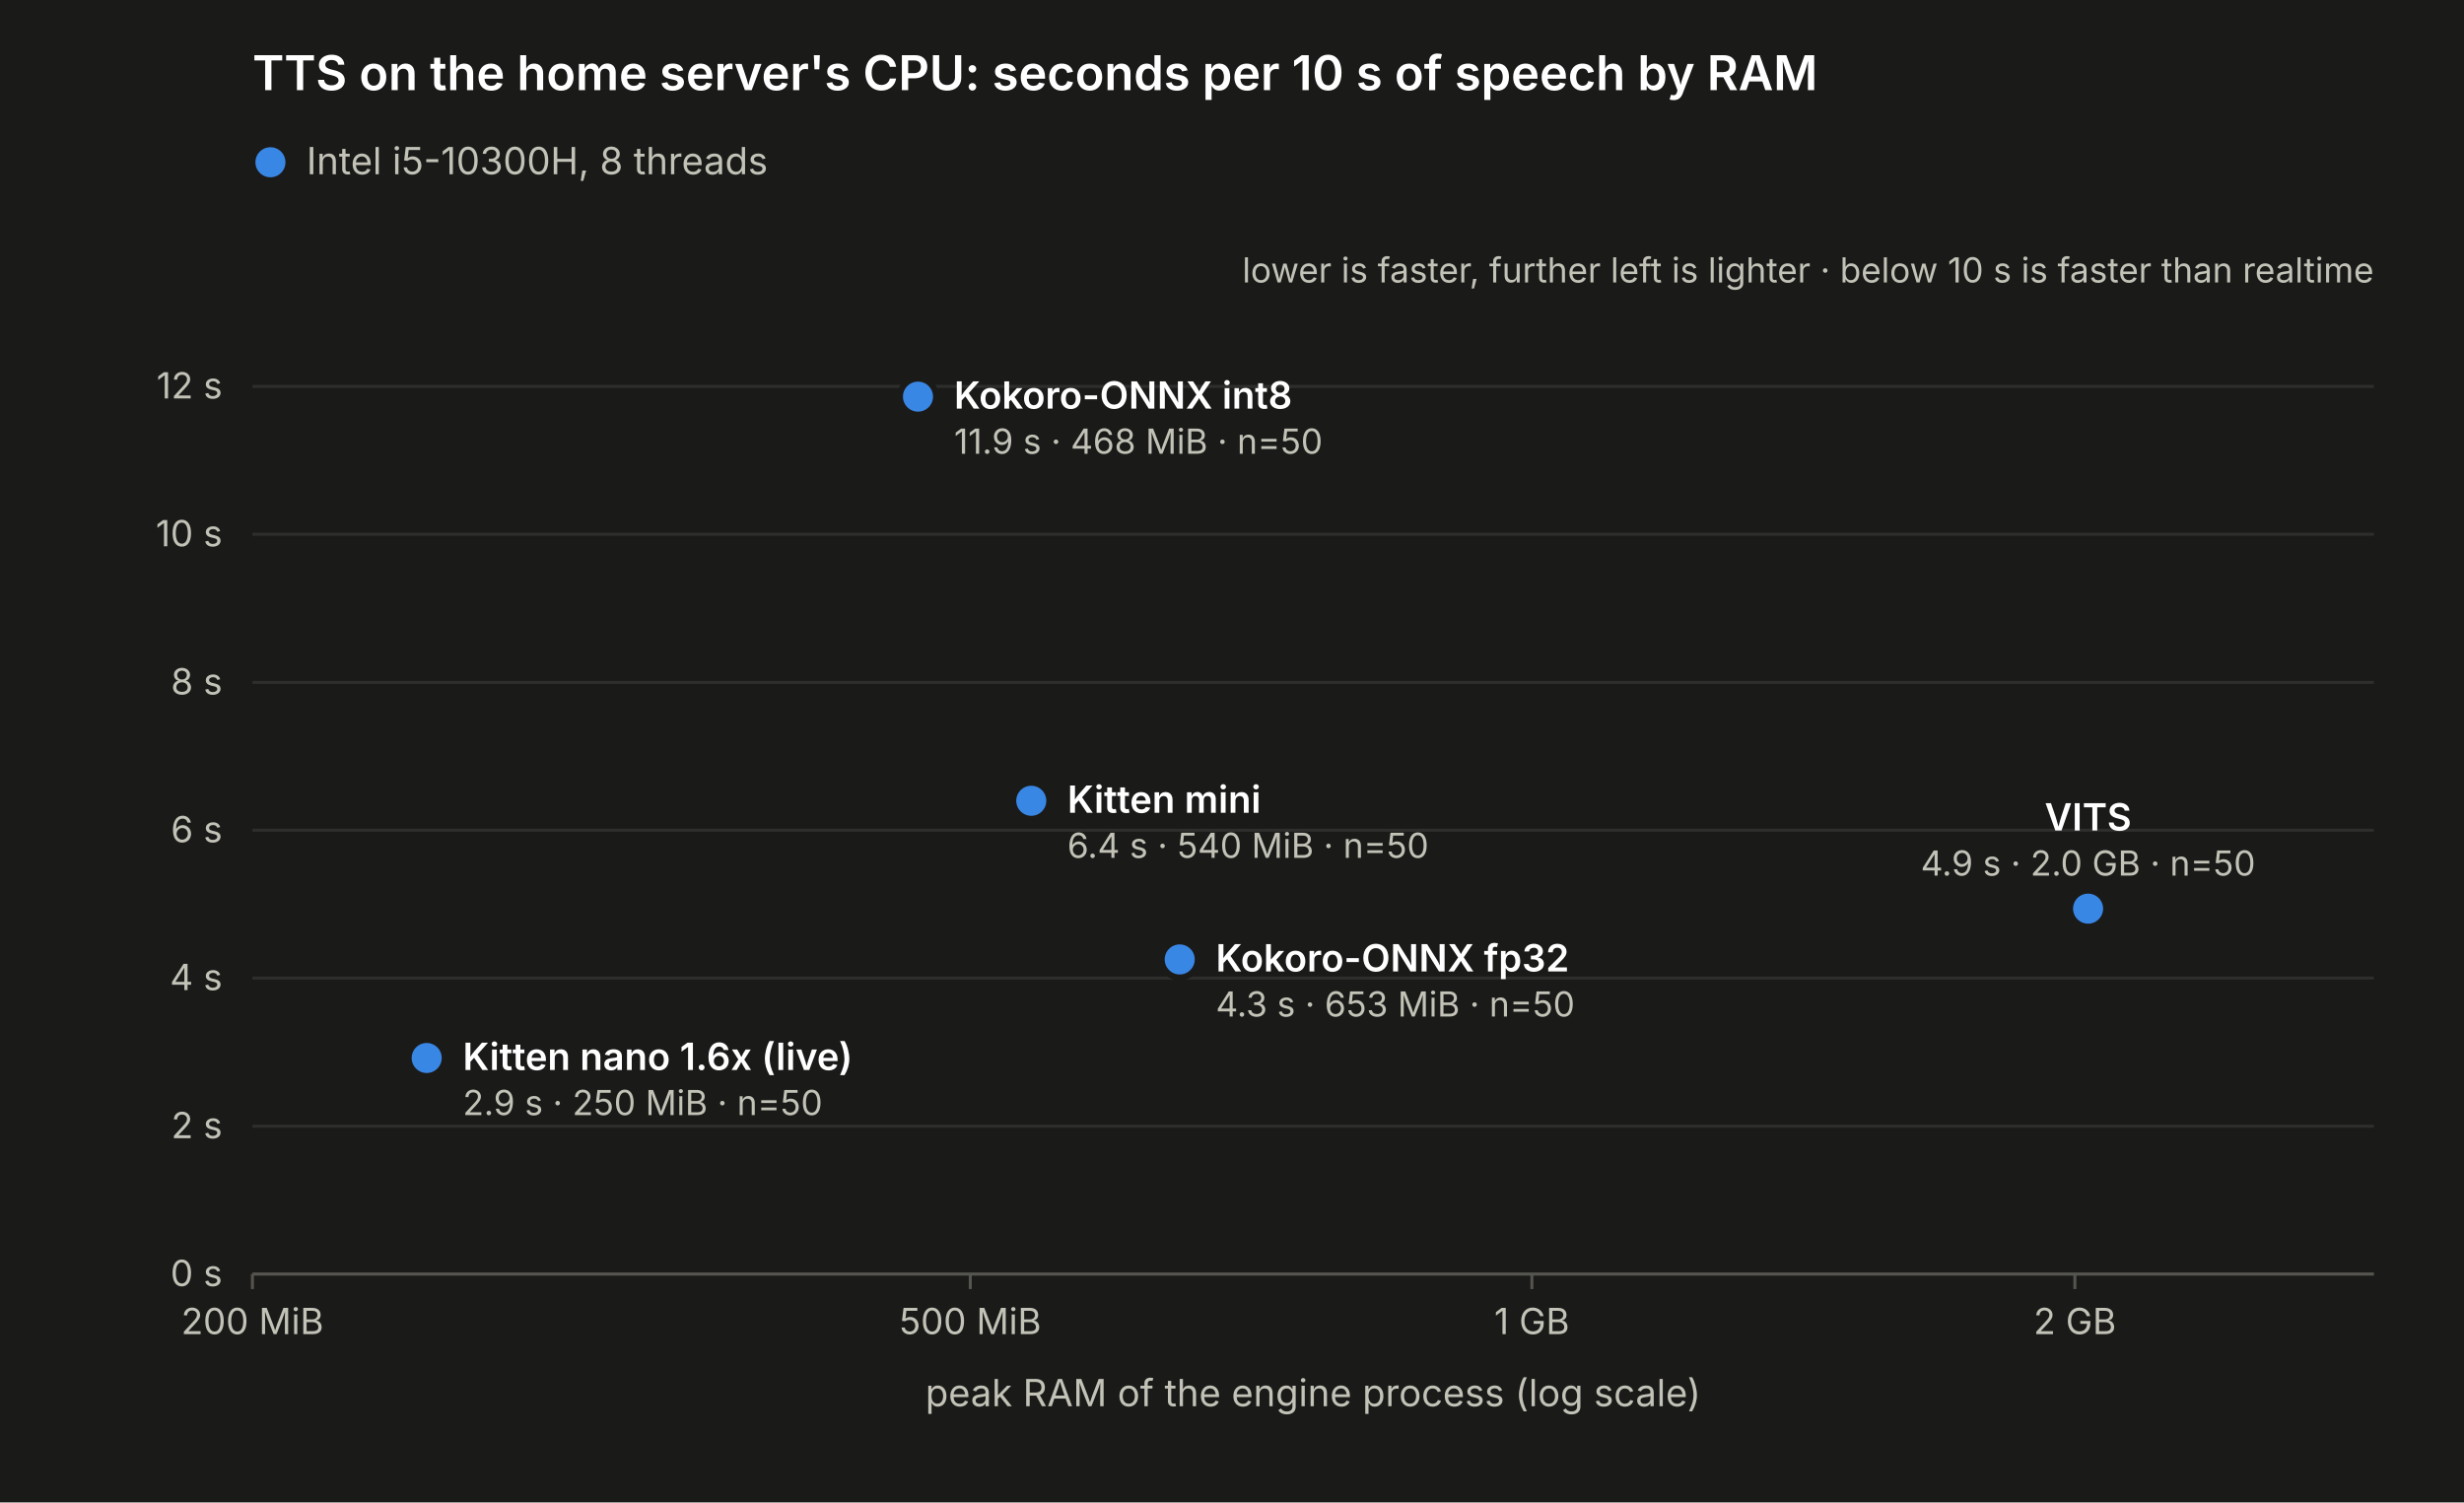
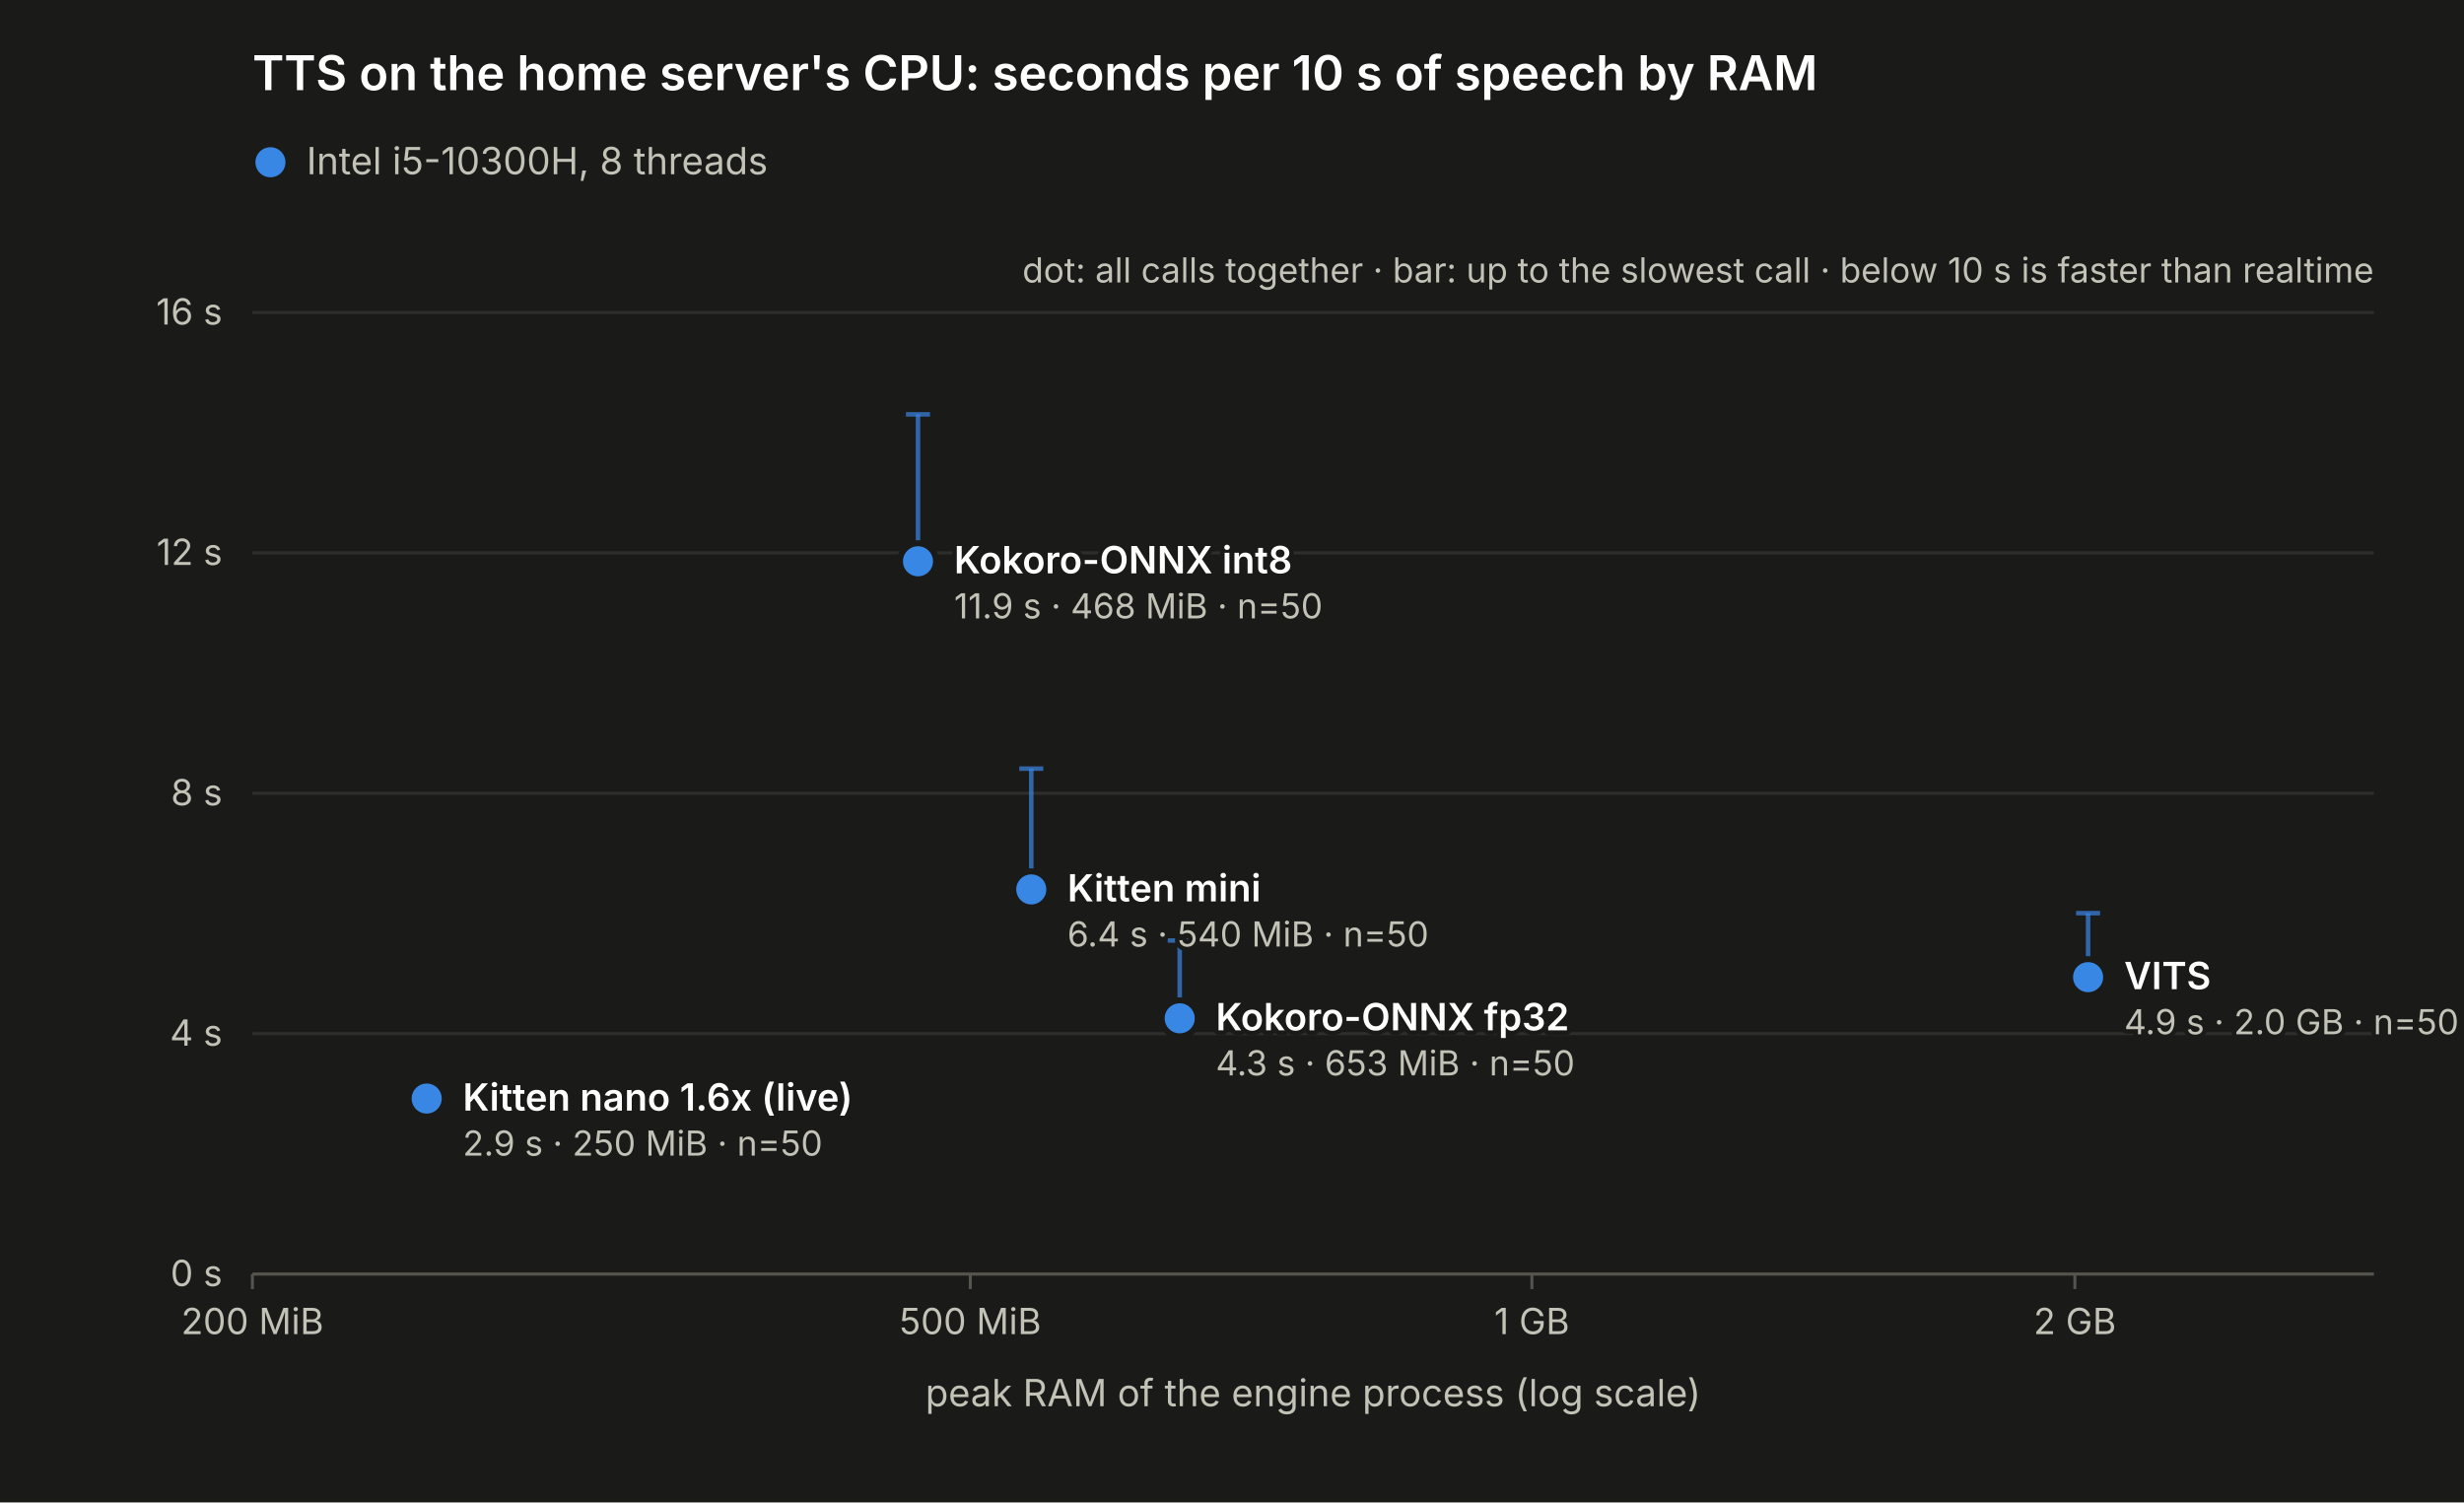
<svg xmlns="http://www.w3.org/2000/svg" viewBox="0 0 820 500" width="820" height="500" role="img" aria-labelledby="t d" font-family="system-ui, -apple-system, Segoe UI, sans-serif">
  <rect width="820" height="500" fill="#1a1a19" />
  <text x="84" y="30" font-size="16" font-weight="600" fill="#ffffff">TTS on the home server's CPU: seconds per 10 s of speech by RAM</text>
  <circle cx="90.0" cy="54.0" r="6" fill="#3987e5" stroke="#1a1a19" stroke-width="2" />
  <text x="102" y="58" font-size="12.5" fill="#c3c2b7">Intel i5-10300H, 8 threads</text>
  <line x1="84" x2="790" y1="424.0" y2="424.0" stroke="#2e2e2c" stroke-width="1" />
  <text x="74" y="428.0" font-size="12" text-anchor="end" fill="#c3c2b7">0 s</text>
-   <line x1="84" x2="790" y1="374.8" y2="374.8" stroke="#2e2e2c" stroke-width="1" />
-   <text x="74" y="378.8" font-size="12" text-anchor="end" fill="#c3c2b7">2 s</text>
-   <line x1="84" x2="790" y1="325.5" y2="325.5" stroke="#2e2e2c" stroke-width="1" />
-   <text x="74" y="329.5" font-size="12" text-anchor="end" fill="#c3c2b7">4 s</text>
-   <line x1="84" x2="790" y1="276.3" y2="276.3" stroke="#2e2e2c" stroke-width="1" />
-   <text x="74" y="280.3" font-size="12" text-anchor="end" fill="#c3c2b7">6 s</text>
-   <line x1="84" x2="790" y1="227.1" y2="227.1" stroke="#2e2e2c" stroke-width="1" />
-   <text x="74" y="231.1" font-size="12" text-anchor="end" fill="#c3c2b7">8 s</text>
-   <line x1="84" x2="790" y1="177.8" y2="177.8" stroke="#2e2e2c" stroke-width="1" />
-   <text x="74" y="181.8" font-size="12" text-anchor="end" fill="#c3c2b7">10 s</text>
-   <line x1="84" x2="790" y1="128.6" y2="128.6" stroke="#2e2e2c" stroke-width="1" />
-   <text x="74" y="132.6" font-size="12" text-anchor="end" fill="#c3c2b7">12 s</text>
+   <line x1="84" x2="790" y1="344.0" y2="344.0" stroke="#2e2e2c" stroke-width="1" />
+   <text x="74" y="348.0" font-size="12" text-anchor="end" fill="#c3c2b7">4 s</text>
+   <line x1="84" x2="790" y1="264.0" y2="264.0" stroke="#2e2e2c" stroke-width="1" />
+   <text x="74" y="268.0" font-size="12" text-anchor="end" fill="#c3c2b7">8 s</text>
+   <line x1="84" x2="790" y1="184.0" y2="184.0" stroke="#2e2e2c" stroke-width="1" />
+   <text x="74" y="188.0" font-size="12" text-anchor="end" fill="#c3c2b7">12 s</text>
+   <line x1="84" x2="790" y1="104.0" y2="104.0" stroke="#2e2e2c" stroke-width="1" />
+   <text x="74" y="108.0" font-size="12" text-anchor="end" fill="#c3c2b7">16 s</text>
  <line x1="84" x2="790" y1="424" y2="424" stroke="#55544f" />
  <line x1="84.0" x2="84.0" y1="424" y2="429" stroke="#55544f" />
  <text x="84.0" y="444" font-size="12" text-anchor="middle" fill="#c3c2b7">200 MiB</text>
  <line x1="322.9" x2="322.9" y1="424" y2="429" stroke="#55544f" />
  <text x="322.9" y="444" font-size="12" text-anchor="middle" fill="#c3c2b7">500 MiB</text>
  <line x1="509.8" x2="509.8" y1="424" y2="429" stroke="#55544f" />
  <text x="509.8" y="444" font-size="12" text-anchor="middle" fill="#c3c2b7">1 GB</text>
  <line x1="690.5" x2="690.5" y1="424" y2="429" stroke="#55544f" />
  <text x="690.5" y="444" font-size="12" text-anchor="middle" fill="#c3c2b7">2 GB</text>
  <text x="437.0" y="468" font-size="12.5" text-anchor="middle" fill="#c3c2b7">peak RAM of the engine process (log scale)</text>
-   <text x="790" y="94" font-size="11.5" text-anchor="end" fill="#c3c2b7">lower is faster, further left is lighter · below 10 s is faster than realtime</text>
-   <circle cx="343.2" cy="266.5" r="6" fill="#3987e5" stroke="#1a1a19" stroke-width="2" />
-   <circle cx="142.0" cy="352.1" r="6" fill="#3987e5" stroke="#1a1a19" stroke-width="2" />
-   <circle cx="392.6" cy="319.3" r="6" fill="#3987e5" stroke="#1a1a19" stroke-width="2" />
-   <circle cx="305.5" cy="132.0" r="6" fill="#3987e5" stroke="#1a1a19" stroke-width="2" />
-   <circle cx="694.9" cy="302.4" r="6" fill="#3987e5" stroke="#1a1a19" stroke-width="2" />
-   <text x="355.2" y="270.5" font-size="12.5" font-weight="600" text-anchor="start" fill="#ffffff">Kitten mini</text>
-   <text x="355.2" y="285.5" font-size="11.5" text-anchor="start" fill="#c3c2b7">6.4 s · 540 MiB · n=50</text>
-   <text x="154.0" y="356.1" font-size="12.5" font-weight="600" text-anchor="start" fill="#ffffff">Kitten nano 1.6x (live)</text>
-   <text x="154.0" y="371.1" font-size="11.5" text-anchor="start" fill="#c3c2b7">2.9 s · 250 MiB · n=50</text>
-   <text x="404.6" y="323.3" font-size="12.5" font-weight="600" text-anchor="start" fill="#ffffff">Kokoro-ONNX fp32</text>
-   <text x="404.6" y="338.3" font-size="11.5" text-anchor="start" fill="#c3c2b7">4.3 s · 653 MiB · n=50</text>
-   <text x="317.5" y="136.0" font-size="12.5" font-weight="600" text-anchor="start" fill="#ffffff">Kokoro-ONNX int8</text>
-   <text x="317.5" y="151.0" font-size="11.5" text-anchor="start" fill="#c3c2b7">11.9 s · 468 MiB · n=50</text>
-   <text x="694.9" y="276.4" font-size="12.5" font-weight="600" text-anchor="middle" fill="#ffffff">VITS</text>
-   <text x="694.9" y="291.4" font-size="11.5" text-anchor="middle" fill="#c3c2b7">4.9 s · 2.0 GB · n=50</text>
+   <text x="790" y="94" font-size="11.5" text-anchor="end" fill="#c3c2b7">dot: all calls together · bar: up to the slowest call · below 10 s is faster than realtime</text>
+   <line x1="343.2" x2="343.2" y1="296.0" y2="255.8" stroke="#3987e5" stroke-width="1.5" stroke-opacity="0.7" />
+   <line x1="339.2" x2="347.2" y1="255.8" y2="255.8" stroke="#3987e5" stroke-width="1.5" stroke-opacity="0.7" />
+   <line x1="142.0" x2="142.0" y1="365.6" y2="360.9" stroke="#3987e5" stroke-width="1.5" stroke-opacity="0.7" />
+   <line x1="138.0" x2="146.0" y1="360.9" y2="360.9" stroke="#3987e5" stroke-width="1.5" stroke-opacity="0.7" />
+   <line x1="392.6" x2="392.6" y1="338.9" y2="313.0" stroke="#3987e5" stroke-width="1.5" stroke-opacity="0.7" />
+   <line x1="388.6" x2="396.6" y1="313.0" y2="313.0" stroke="#3987e5" stroke-width="1.5" stroke-opacity="0.7" />
+   <line x1="305.5" x2="305.5" y1="186.8" y2="137.9" stroke="#3987e5" stroke-width="1.5" stroke-opacity="0.7" />
+   <line x1="301.5" x2="309.5" y1="137.9" y2="137.9" stroke="#3987e5" stroke-width="1.5" stroke-opacity="0.7" />
+   <line x1="694.9" x2="694.9" y1="325.2" y2="303.9" stroke="#3987e5" stroke-width="1.5" stroke-opacity="0.7" />
+   <line x1="690.9" x2="698.9" y1="303.9" y2="303.9" stroke="#3987e5" stroke-width="1.5" stroke-opacity="0.7" />
+   <circle cx="343.2" cy="296.0" r="6" fill="#3987e5" stroke="#1a1a19" stroke-width="2" />
+   <circle cx="142.0" cy="365.6" r="6" fill="#3987e5" stroke="#1a1a19" stroke-width="2" />
+   <circle cx="392.6" cy="338.9" r="6" fill="#3987e5" stroke="#1a1a19" stroke-width="2" />
+   <circle cx="305.5" cy="186.8" r="6" fill="#3987e5" stroke="#1a1a19" stroke-width="2" />
+   <circle cx="694.9" cy="325.2" r="6" fill="#3987e5" stroke="#1a1a19" stroke-width="2" />
+   <text x="355.2" y="300.0" font-size="12.5" font-weight="600" text-anchor="start" fill="#1a1a19" stroke="#1a1a19" stroke-width="3" stroke-linejoin="round">Kitten mini</text>
+   <text x="355.2" y="300.0" font-size="12.5" font-weight="600" text-anchor="start" fill="#ffffff">Kitten mini</text>
+   <text x="355.2" y="315.0" font-size="11.5" text-anchor="start" fill="#1a1a19" stroke="#1a1a19" stroke-width="3" stroke-linejoin="round">6.4 s · 540 MiB · n=50</text>
+   <text x="355.2" y="315.0" font-size="11.5" text-anchor="start" fill="#c3c2b7">6.4 s · 540 MiB · n=50</text>
+   <text x="154.0" y="369.6" font-size="12.5" font-weight="600" text-anchor="start" fill="#1a1a19" stroke="#1a1a19" stroke-width="3" stroke-linejoin="round">Kitten nano 1.6x (live)</text>
+   <text x="154.0" y="369.6" font-size="12.5" font-weight="600" text-anchor="start" fill="#ffffff">Kitten nano 1.6x (live)</text>
+   <text x="154.0" y="384.6" font-size="11.5" text-anchor="start" fill="#1a1a19" stroke="#1a1a19" stroke-width="3" stroke-linejoin="round">2.9 s · 250 MiB · n=50</text>
+   <text x="154.0" y="384.6" font-size="11.5" text-anchor="start" fill="#c3c2b7">2.9 s · 250 MiB · n=50</text>
+   <text x="404.6" y="342.9" font-size="12.5" font-weight="600" text-anchor="start" fill="#1a1a19" stroke="#1a1a19" stroke-width="3" stroke-linejoin="round">Kokoro-ONNX fp32</text>
+   <text x="404.6" y="342.9" font-size="12.5" font-weight="600" text-anchor="start" fill="#ffffff">Kokoro-ONNX fp32</text>
+   <text x="404.6" y="357.9" font-size="11.5" text-anchor="start" fill="#1a1a19" stroke="#1a1a19" stroke-width="3" stroke-linejoin="round">4.3 s · 653 MiB · n=50</text>
+   <text x="404.6" y="357.9" font-size="11.5" text-anchor="start" fill="#c3c2b7">4.3 s · 653 MiB · n=50</text>
+   <text x="317.5" y="190.8" font-size="12.5" font-weight="600" text-anchor="start" fill="#1a1a19" stroke="#1a1a19" stroke-width="3" stroke-linejoin="round">Kokoro-ONNX int8</text>
+   <text x="317.5" y="190.8" font-size="12.5" font-weight="600" text-anchor="start" fill="#ffffff">Kokoro-ONNX int8</text>
+   <text x="317.5" y="205.8" font-size="11.5" text-anchor="start" fill="#1a1a19" stroke="#1a1a19" stroke-width="3" stroke-linejoin="round">11.9 s · 468 MiB · n=50</text>
+   <text x="317.5" y="205.8" font-size="11.5" text-anchor="start" fill="#c3c2b7">11.9 s · 468 MiB · n=50</text>
+   <text x="706.9" y="329.2" font-size="12.5" font-weight="600" text-anchor="start" fill="#1a1a19" stroke="#1a1a19" stroke-width="3" stroke-linejoin="round">VITS</text>
+   <text x="706.9" y="329.2" font-size="12.5" font-weight="600" text-anchor="start" fill="#ffffff">VITS</text>
+   <text x="706.9" y="344.2" font-size="11.5" text-anchor="start" fill="#1a1a19" stroke="#1a1a19" stroke-width="3" stroke-linejoin="round">4.9 s · 2.0 GB · n=50</text>
+   <text x="706.9" y="344.2" font-size="11.5" text-anchor="start" fill="#c3c2b7">4.9 s · 2.0 GB · n=50</text>
</svg>
